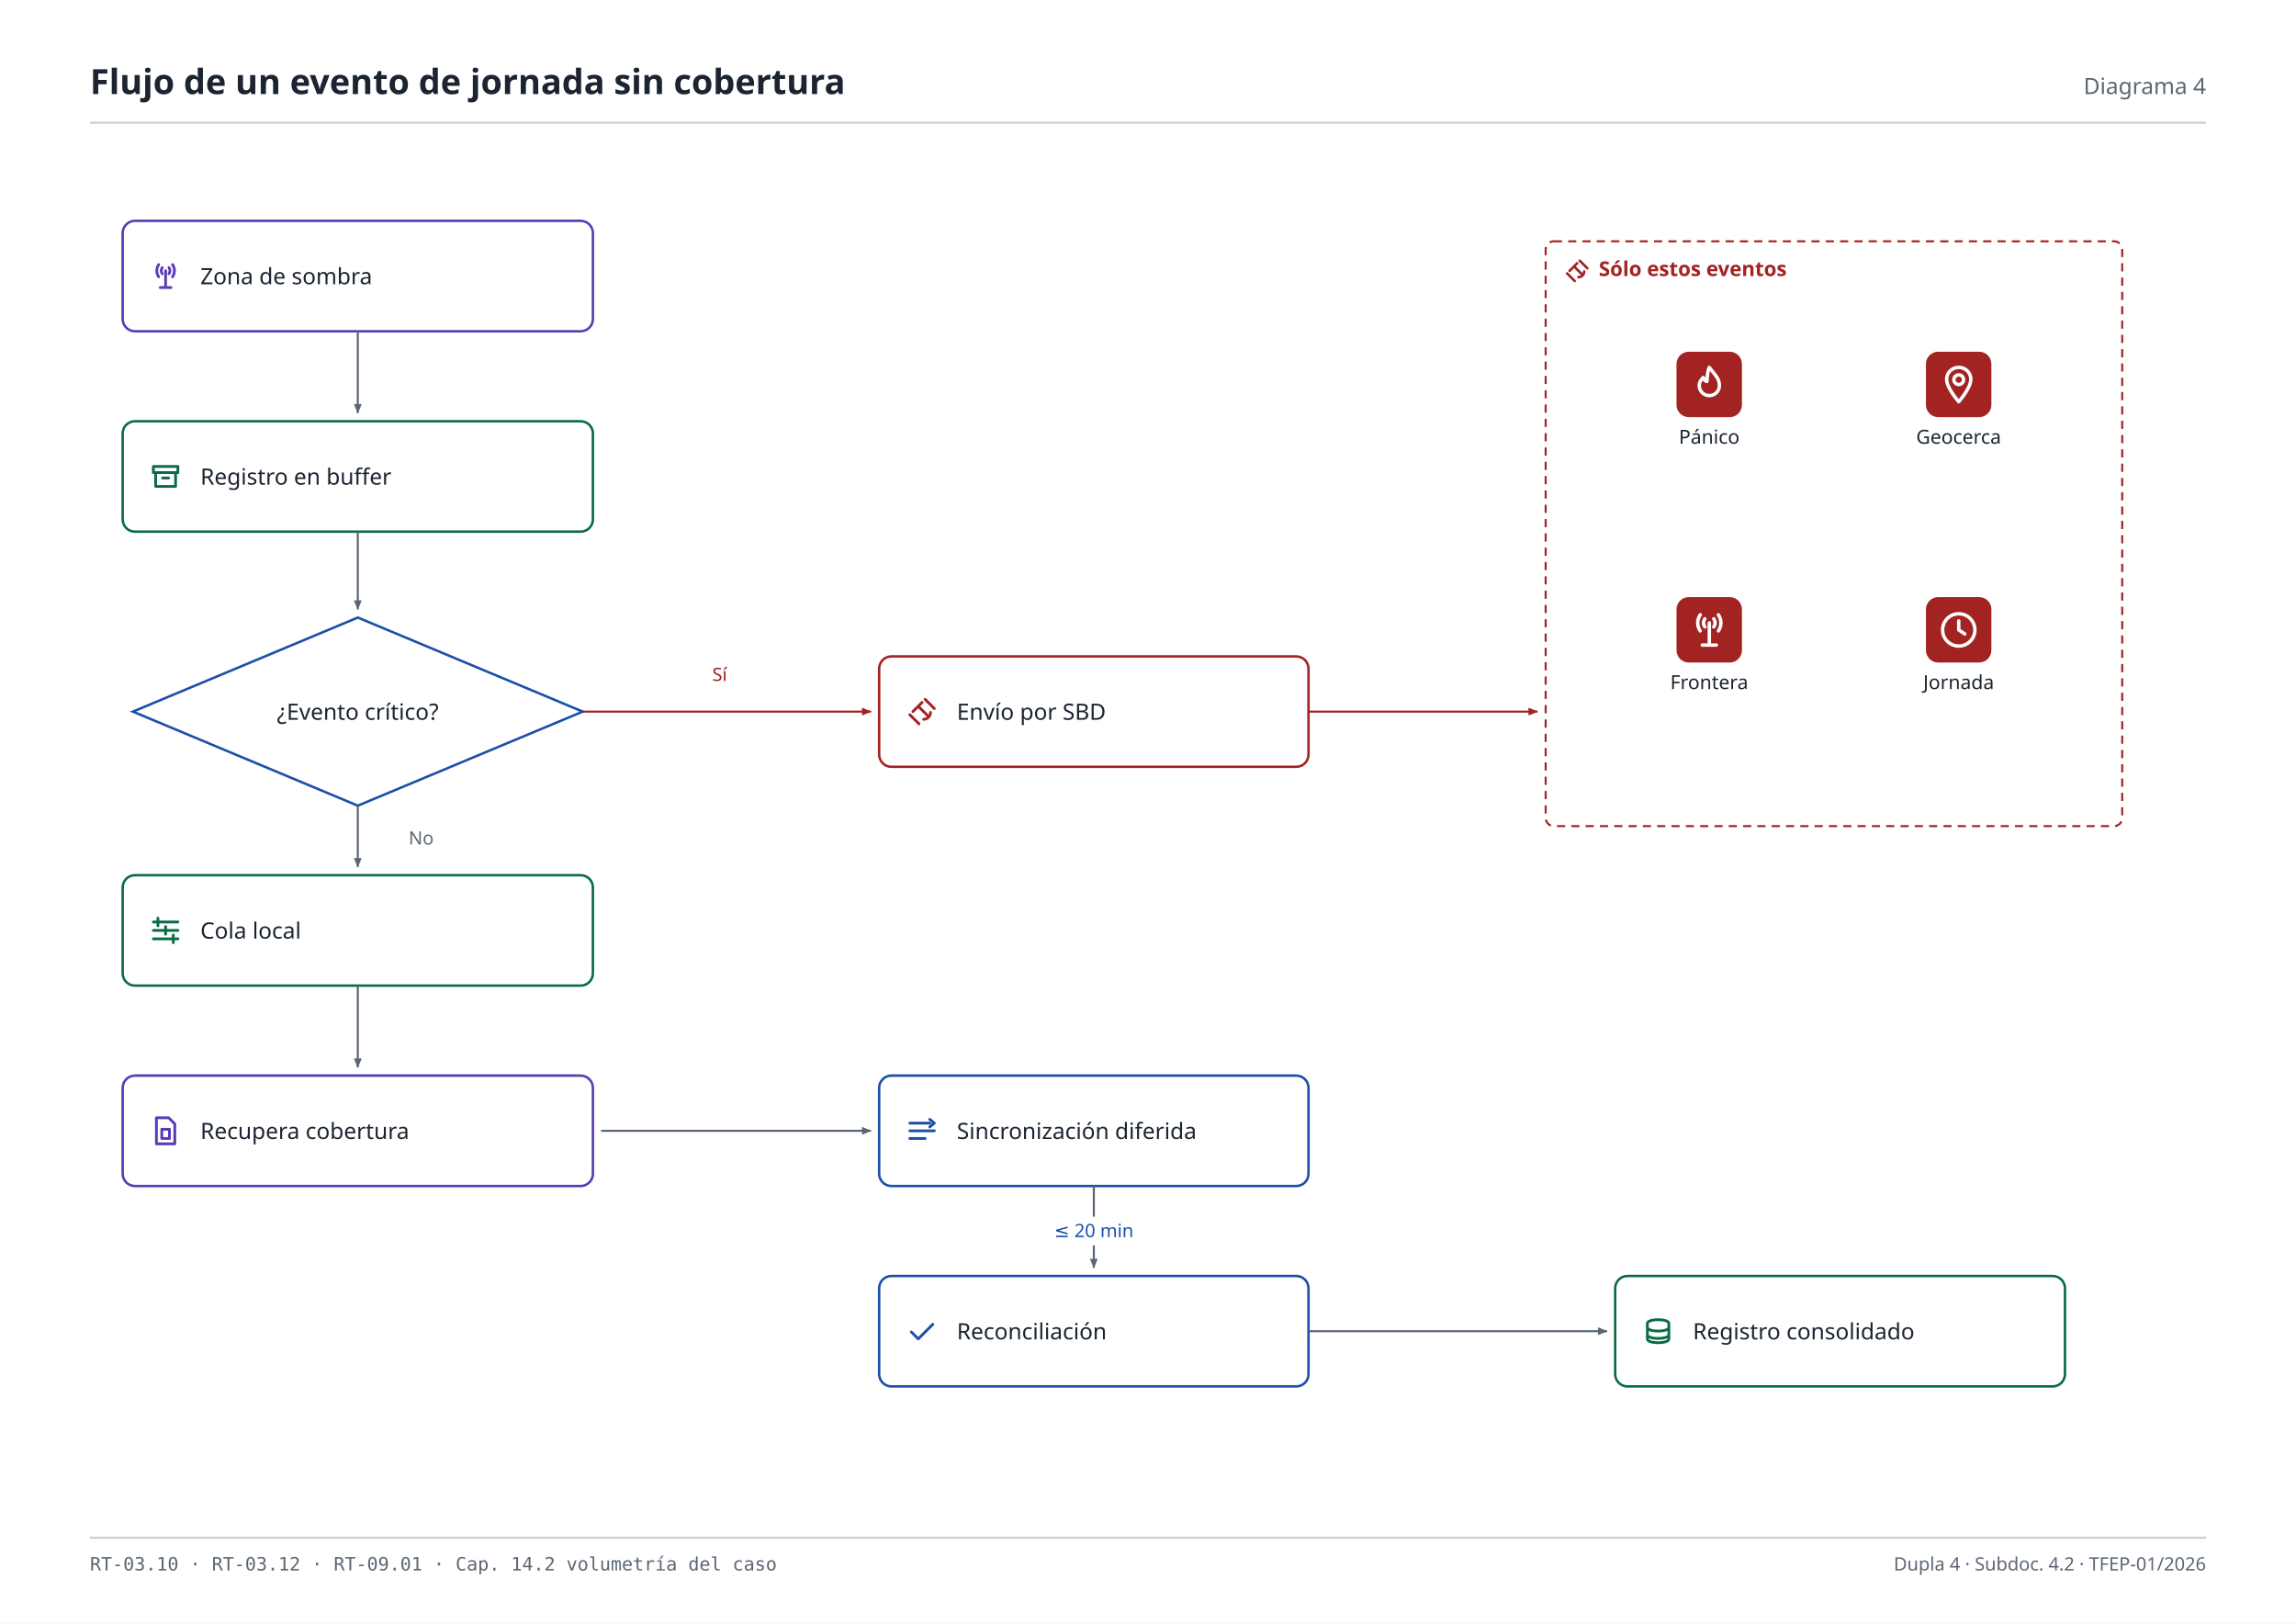
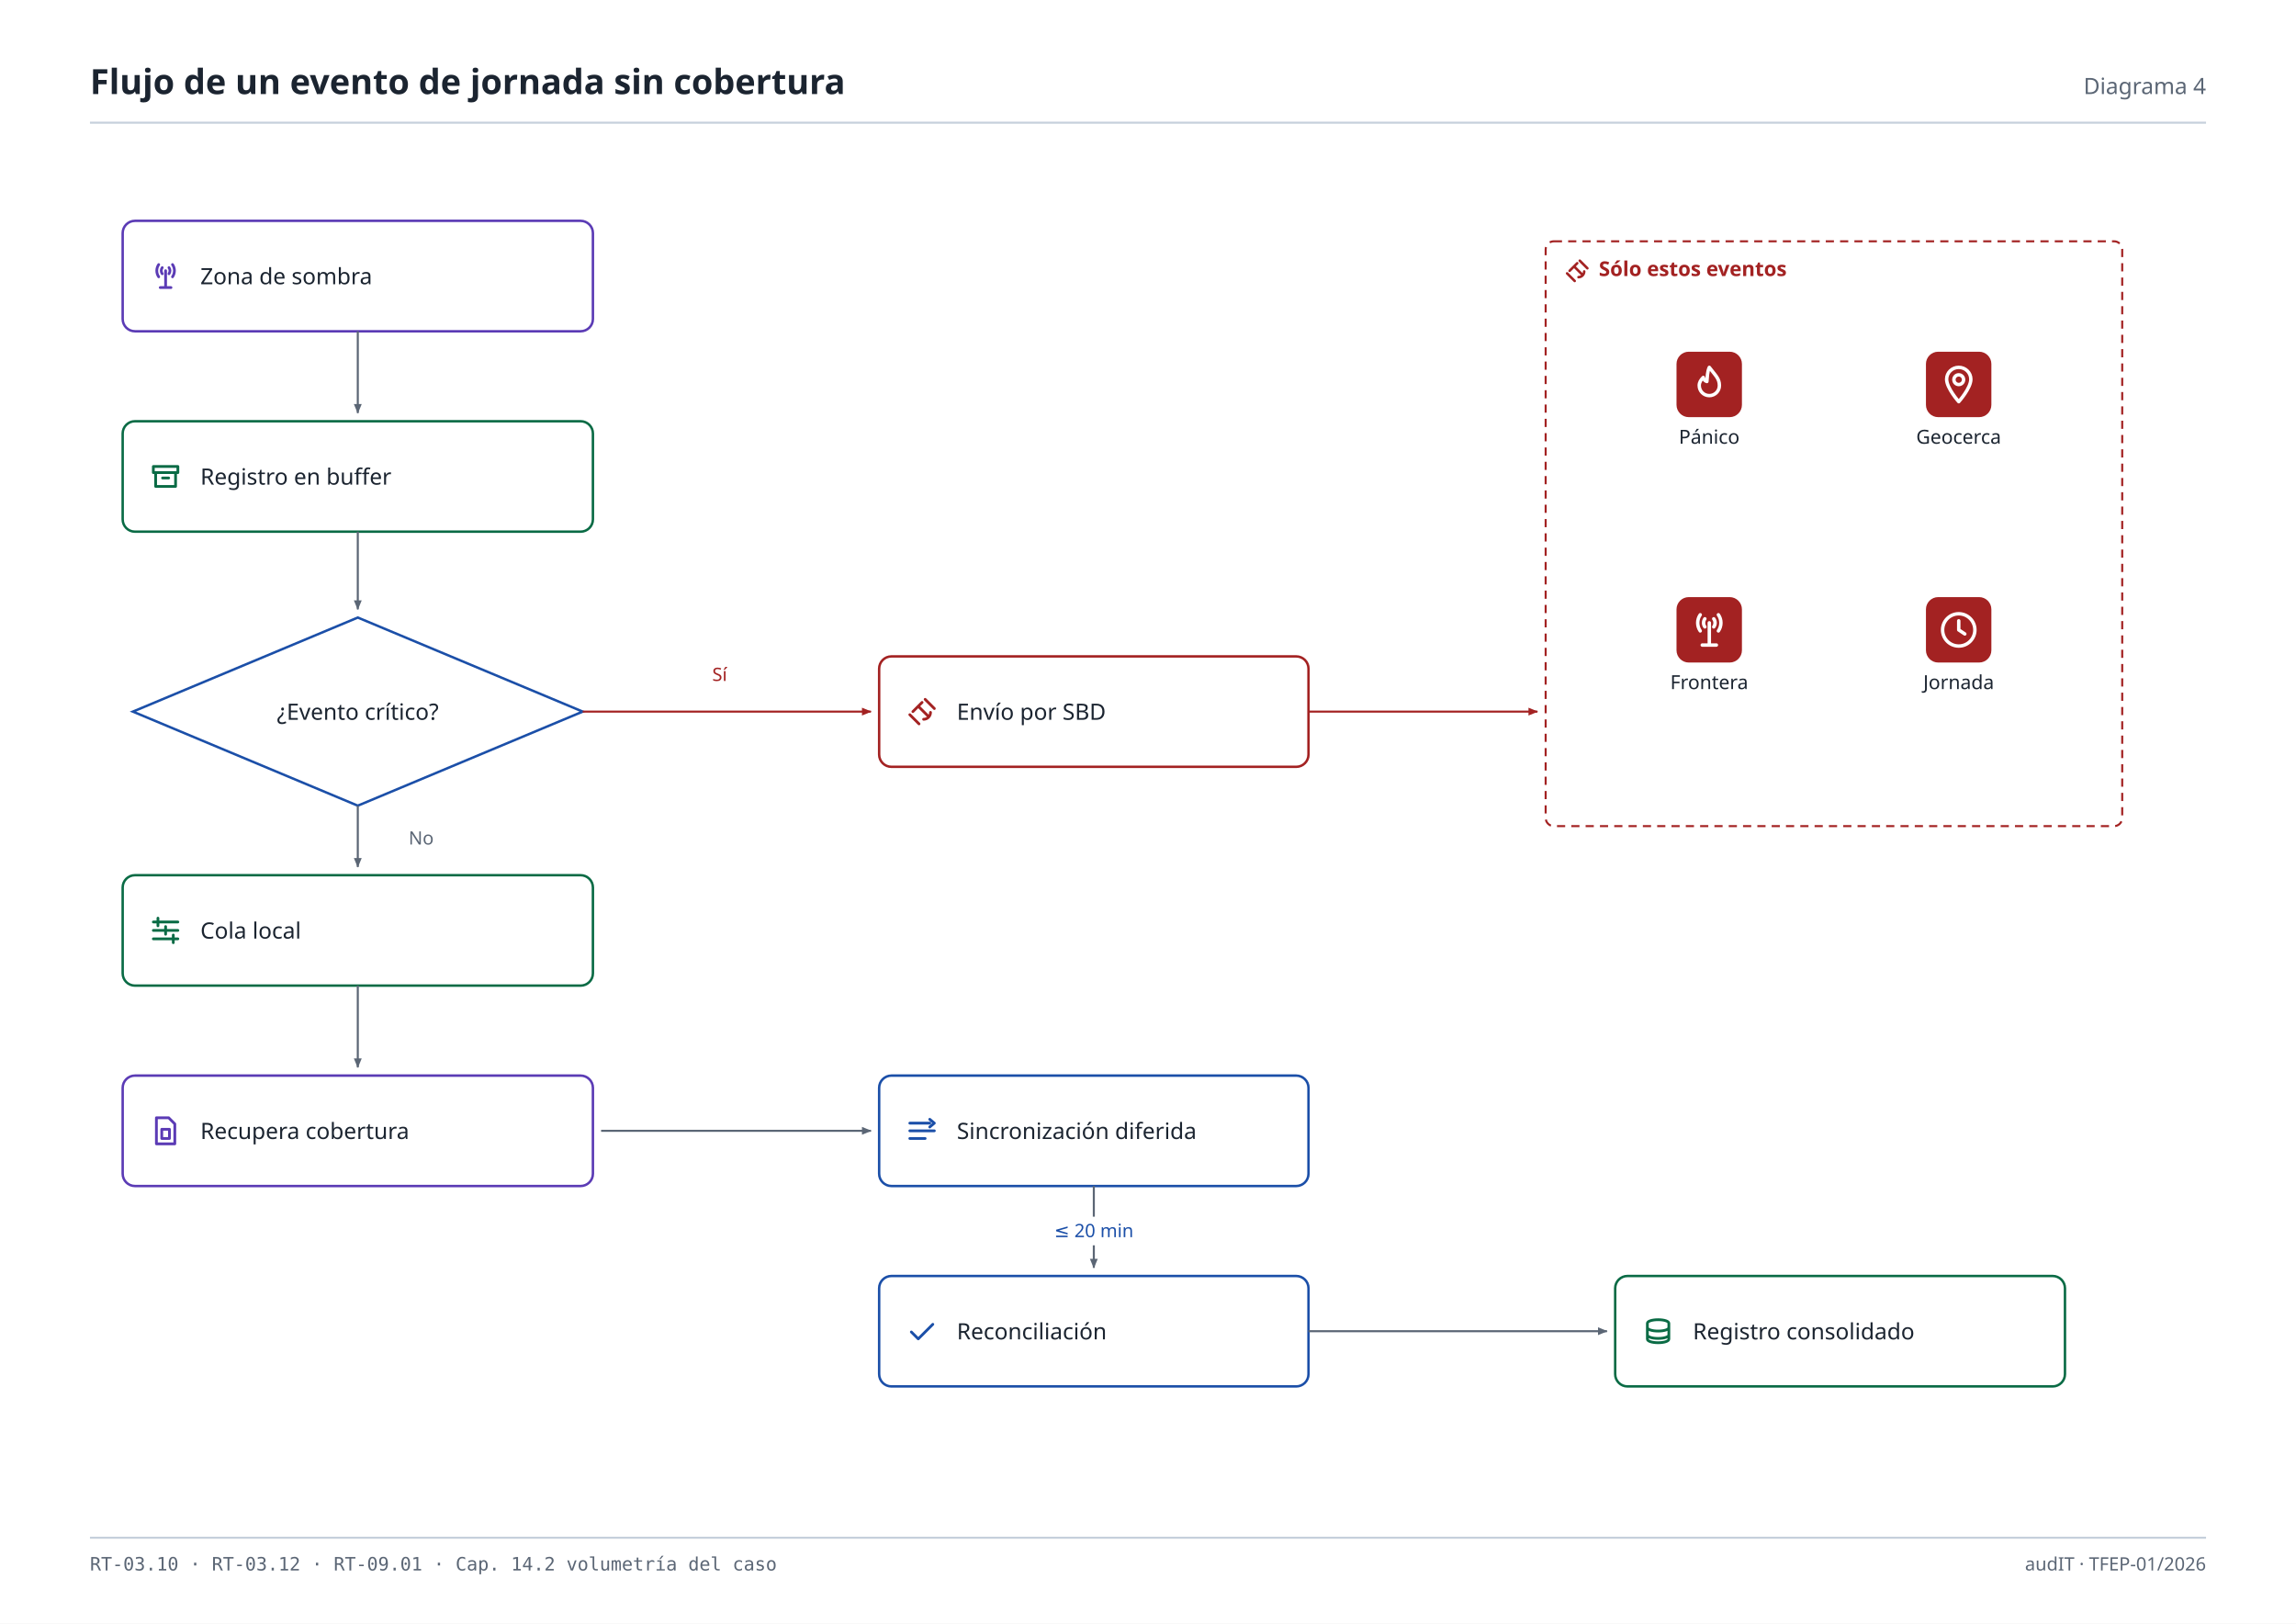
<svg xmlns="http://www.w3.org/2000/svg" width="1123" height="794" viewBox="0 0 1123 794">
  <defs>
+     <marker id="a5B6675" viewBox="0 0 10 10" refX="8" refY="5" markerWidth="5.5" markerHeight="5.5" orient="auto-start-reverse">
+       <path d="M0,1.5 L8.5,5 L0,8.5 z" fill="#5B6675" />
+     </marker>
+     <marker id="b5B6675" viewBox="0 0 10 10" refX="2" refY="5" markerWidth="5.5" markerHeight="5.5" orient="auto">
+       <path d="M8.5,1.5 L0,5 L8.5,8.5 z" fill="#5B6675" />
+     </marker>
    <marker id="aA32222" viewBox="0 0 10 10" refX="8" refY="5" markerWidth="5.5" markerHeight="5.5" orient="auto-start-reverse">
      <path d="M0,1.5 L8.5,5 L0,8.5 z" fill="#A32222" />
    </marker>
    <marker id="bA32222" viewBox="0 0 10 10" refX="2" refY="5" markerWidth="5.5" markerHeight="5.5" orient="auto">
      <path d="M8.5,1.5 L0,5 L8.5,8.5 z" fill="#A32222" />
-     </marker>
-     <marker id="a5B6675" viewBox="0 0 10 10" refX="8" refY="5" markerWidth="5.5" markerHeight="5.5" orient="auto-start-reverse">
-       <path d="M0,1.5 L8.5,5 L0,8.5 z" fill="#5B6675" />
-     </marker>
-     <marker id="b5B6675" viewBox="0 0 10 10" refX="2" refY="5" markerWidth="5.5" markerHeight="5.5" orient="auto">
-       <path d="M8.5,1.5 L0,5 L8.5,8.5 z" fill="#5B6675" />
    </marker>
    <marker id="a1B4FA8" viewBox="0 0 10 10" refX="8" refY="5" markerWidth="5.5" markerHeight="5.5" orient="auto-start-reverse">
      <path d="M0,1.5 L8.5,5 L0,8.5 z" fill="#1B4FA8" />
    </marker>
    <marker id="b1B4FA8" viewBox="0 0 10 10" refX="2" refY="5" markerWidth="5.5" markerHeight="5.5" orient="auto">
      <path d="M8.5,1.5 L0,5 L8.5,8.5 z" fill="#1B4FA8" />
    </marker>
  </defs>
  <rect width="1123" height="794" fill="#FFFFFF" />
  <text x="44" y="46" font-family="'IBM Plex Sans','Noto Sans',system-ui,sans-serif" font-size="17" font-weight="600" fill="#1B2430">Flujo de un evento de jornada sin cobertura</text>
  <text x="1079" y="46" font-family="'IBM Plex Sans','Noto Sans',system-ui,sans-serif" font-size="11" fill="#5B6675" text-anchor="end">Diagrama 4</text>
  <line x1="44" y1="60" x2="1079" y2="60" stroke="#C6D0DC" stroke-width="1" />
  <rect x="60" y="108" width="230" height="54" rx="6" fill="#FFFFFF" stroke="#5B3BB5" stroke-width="1.2" />
  <g transform="translate(72,126.0) scale(0.75)" fill="none" stroke="#5B3BB5" stroke-width="1.8" stroke-linecap="round" stroke-linejoin="round">
    <path d="M12 8.5v11M7.5 4.5a7 7 0 0 0 0 8M16.5 4.5a7 7 0 0 1 0 8M9.8 6.5a3.4 3.4 0 0 0 0 4M14.2 6.5a3.4 3.4 0 0 1 0 4M8.5 19.5h7" />
  </g>
  <text x="98" y="139.0" font-family="'IBM Plex Sans','Noto Sans',system-ui,sans-serif" font-size="11" fill="#1B2430">Zona de sombra</text>
  <rect x="60" y="206" width="230" height="54" rx="6" fill="#FFFFFF" stroke="#0A6B45" stroke-width="1.2" />
  <g transform="translate(72,224.0) scale(0.75)" fill="none" stroke="#0A6B45" stroke-width="1.8" stroke-linecap="round" stroke-linejoin="round">
    <path d="M4 5.5h16v4H4zM5.5 9.5v9h13v-9M10 13h4" />
  </g>
  <text x="98" y="237.0" font-family="'IBM Plex Sans','Noto Sans',system-ui,sans-serif" font-size="11" fill="#1B2430">Registro en buffer</text>
  <path d="M175,162 L175,202" fill="none" stroke="#5B6675" stroke-width="1" marker-end="url(#a5B6675)" />
  <path d="M175,302 L285,348 L175,394 L65,348 z" fill="#FFFFFF" stroke="#1B4FA8" stroke-width="1.2" />
  <text x="175" y="352" font-family="'IBM Plex Sans','Noto Sans',system-ui,sans-serif" font-size="11" fill="#1B2430" text-anchor="middle">¿Evento crítico?</text>
  <path d="M175,260 L175,298" fill="none" stroke="#5B6675" stroke-width="1" marker-end="url(#a5B6675)" />
  <rect x="430" y="321" width="210" height="54" rx="6" fill="#FFFFFF" stroke="#A32222" stroke-width="1.2" />
  <g transform="translate(442,339.0) scale(0.75)" fill="none" stroke="#A32222" stroke-width="1.8" stroke-linecap="round" stroke-linejoin="round">
    <path d="M6 12 12 6M4 14l6 6M14 4l6 6M9.5 8.5 15.5 14.5M13 17c2.5 0 4.5-2 4.5-4.5" />
  </g>
  <text x="468" y="352.0" font-family="'IBM Plex Sans','Noto Sans',system-ui,sans-serif" font-size="11" fill="#1B2430">Envío por SBD</text>
  <path d="M285,348 L426,348" fill="none" stroke="#A32222" stroke-width="1" marker-end="url(#aA32222)" />
  <rect x="338.1" y="323" width="27.9" height="14" fill="#FFFFFF" />
  <text x="352" y="333" font-family="'IBM Plex Sans','Noto Sans',system-ui,sans-serif" font-size="9" fill="#A32222" text-anchor="middle">Sí</text>
  <rect x="60" y="428" width="230" height="54" rx="6" fill="#FFFFFF" stroke="#0A6B45" stroke-width="1.2" />
  <g transform="translate(72,446.0) scale(0.75)" fill="none" stroke="#0A6B45" stroke-width="1.8" stroke-linecap="round" stroke-linejoin="round">
    <path d="M4 6.5h16M4 12h16M4 17.5h16M7 4v5M12 9.5v5M17 15v5" />
  </g>
  <text x="98" y="459.0" font-family="'IBM Plex Sans','Noto Sans',system-ui,sans-serif" font-size="11" fill="#1B2430">Cola local</text>
  <path d="M175,394 L175,424" fill="none" stroke="#5B6675" stroke-width="1" marker-end="url(#a5B6675)" />
  <rect x="192.1" y="403" width="27.9" height="14" fill="#FFFFFF" />
  <text x="206" y="413" font-family="'IBM Plex Sans','Noto Sans',system-ui,sans-serif" font-size="9" fill="#5B6675" text-anchor="middle">No</text>
  <rect x="60" y="526" width="230" height="54" rx="6" fill="#FFFFFF" stroke="#5B3BB5" stroke-width="1.2" />
  <g transform="translate(72,544.0) scale(0.75)" fill="none" stroke="#5B3BB5" stroke-width="1.8" stroke-linecap="round" stroke-linejoin="round">
    <path d="M6 3.5h8l4 4v13H6zM9.5 11h5v6h-5z" />
  </g>
  <text x="98" y="557.0" font-family="'IBM Plex Sans','Noto Sans',system-ui,sans-serif" font-size="11" fill="#1B2430">Recupera cobertura</text>
  <path d="M175,482 L175,522" fill="none" stroke="#5B6675" stroke-width="1" marker-end="url(#a5B6675)" />
  <rect x="430" y="526" width="210" height="54" rx="6" fill="#FFFFFF" stroke="#1B4FA8" stroke-width="1.2" />
  <g transform="translate(442,544.0) scale(0.75)" fill="none" stroke="#1B4FA8" stroke-width="1.8" stroke-linecap="round" stroke-linejoin="round">
    <path d="M4 7h13M4 12h16M4 17h10M20 7l-3-2.5M20 7l-3 2.5" />
  </g>
  <text x="468" y="557.0" font-family="'IBM Plex Sans','Noto Sans',system-ui,sans-serif" font-size="11" fill="#1B2430">Sincronización diferida</text>
  <path d="M294,553 L426,553" fill="none" stroke="#5B6675" stroke-width="1" marker-end="url(#a5B6675)" />
  <rect x="430" y="624" width="210" height="54" rx="6" fill="#FFFFFF" stroke="#1B4FA8" stroke-width="1.2" />
  <g transform="translate(442,642.0) scale(0.75)" fill="none" stroke="#1B4FA8" stroke-width="1.8" stroke-linecap="round" stroke-linejoin="round">
    <path d="M5 12.5l4.5 4.5L19 7.5" />
  </g>
  <text x="468" y="655.0" font-family="'IBM Plex Sans','Noto Sans',system-ui,sans-serif" font-size="11" fill="#1B2430">Reconciliación</text>
  <path d="M535,580 L535,620" fill="none" stroke="#5B6675" stroke-width="1" marker-end="url(#a5B6675)" />
  <rect x="506.2" y="595" width="57.6" height="14" fill="#FFFFFF" />
  <text x="535" y="605" font-family="'IBM Plex Sans','Noto Sans',system-ui,sans-serif" font-size="9" fill="#1B4FA8" text-anchor="middle">≤ 20 min</text>
  <rect x="790" y="624" width="220" height="54" rx="6" fill="#FFFFFF" stroke="#0A6B45" stroke-width="1.2" />
  <g transform="translate(802,642.0) scale(0.75)" fill="none" stroke="#0A6B45" stroke-width="1.8" stroke-linecap="round" stroke-linejoin="round">
    <path d="M12 4.5c4 0 7 1 7 2.3v10.4c0 1.3-3 2.3-7 2.3s-7-1-7-2.3V6.8C5 5.5 8 4.5 12 4.5zM5 9.6c0 1.3 3 2.3 7 2.3s7-1 7-2.3M5 14.4c0 1.3 3 2.3 7 2.3s7-1 7-2.3" />
  </g>
  <text x="828" y="655.0" font-family="'IBM Plex Sans','Noto Sans',system-ui,sans-serif" font-size="11" fill="#1B2430">Registro consolidado</text>
  <path d="M640,651 L786,651" fill="none" stroke="#5B6675" stroke-width="1" marker-end="url(#a5B6675)" />
  <rect x="756" y="118" width="282" height="286" rx="4" fill="#FFFFFF" stroke="#A32222" stroke-width="1" stroke-dasharray="4 3" />
  <g transform="translate(764,125) scale(0.62)" fill="none" stroke="#A32222" stroke-width="2" stroke-linecap="round" stroke-linejoin="round">
    <path d="M6 12 12 6M4 14l6 6M14 4l6 6M9.5 8.5 15.5 14.5M13 17c2.5 0 4.5-2 4.5-4.5" />
  </g>
  <text x="782" y="135" font-family="'IBM Plex Sans','Noto Sans',system-ui,sans-serif" font-size="10" font-weight="600" fill="#A32222">Sólo estos eventos</text>
  <rect x="820.0" y="172" width="32" height="32" rx="6" fill="#A32222" />
  <g transform="translate(824.2,176.2) scale(0.987)" fill="none" stroke="#fff" stroke-width="1.7" stroke-linecap="round" stroke-linejoin="round">
    <path d="M12 3.5c3 4 5 5.5 5 9a5 5 0 0 1-10 0c0-1.6.8-2.8 2-4 .3 1.2 1 1.8 1.8 2C11 8.5 11 5.6 12 3.5z" />
  </g>
  <text x="836" y="217" font-family="'IBM Plex Sans','Noto Sans',system-ui,sans-serif" font-size="9.5" fill="#1B2430" text-anchor="middle">Pánico</text>
  <rect x="942.0" y="172" width="32" height="32" rx="6" fill="#A32222" />
  <g transform="translate(946.2,176.2) scale(0.987)" fill="none" stroke="#fff" stroke-width="1.7" stroke-linecap="round" stroke-linejoin="round">
    <path d="M12 3.5c-3.3 0-6 2.6-6 5.9 0 4.4 6 11.1 6 11.1s6-6.7 6-11.1c0-3.3-2.7-5.9-6-5.9zM12 7.2a2.4 2.4 0 1 0 0 4.8 2.4 2.4 0 0 0 0-4.8" />
  </g>
  <text x="958" y="217" font-family="'IBM Plex Sans','Noto Sans',system-ui,sans-serif" font-size="9.5" fill="#1B2430" text-anchor="middle">Geocerca</text>
  <rect x="820.0" y="292" width="32" height="32" rx="6" fill="#A32222" />
  <g transform="translate(824.2,296.2) scale(0.987)" fill="none" stroke="#fff" stroke-width="1.7" stroke-linecap="round" stroke-linejoin="round">
    <path d="M12 8.5v11M7.5 4.5a7 7 0 0 0 0 8M16.5 4.5a7 7 0 0 1 0 8M9.8 6.5a3.4 3.4 0 0 0 0 4M14.2 6.5a3.4 3.4 0 0 1 0 4M8.5 19.5h7" />
  </g>
  <text x="836" y="337" font-family="'IBM Plex Sans','Noto Sans',system-ui,sans-serif" font-size="9.5" fill="#1B2430" text-anchor="middle">Frontera</text>
  <rect x="942.0" y="292" width="32" height="32" rx="6" fill="#A32222" />
  <g transform="translate(946.2,296.2) scale(0.987)" fill="none" stroke="#fff" stroke-width="1.7" stroke-linecap="round" stroke-linejoin="round">
    <path d="M12 4a8 8 0 1 0 0 16 8 8 0 0 0 0-16M12 7.5V12l3 2" />
  </g>
  <text x="958" y="337" font-family="'IBM Plex Sans','Noto Sans',system-ui,sans-serif" font-size="9.5" fill="#1B2430" text-anchor="middle">Jornada</text>
  <path d="M640,348 L752,348" fill="none" stroke="#A32222" stroke-width="1" marker-end="url(#aA32222)" />
  <line x1="44" y1="752" x2="1079" y2="752" stroke="#C6D0DC" stroke-width="1" />
  <text x="44" y="768" font-family="'IBM Plex Mono','DejaVu Sans Mono',monospace" font-size="9" fill="#5B6675">RT-03.10 · RT-03.12 · RT-09.01 · Cap. 14.2 volumetría del caso</text>
-   <text x="1079" y="768" font-family="'IBM Plex Sans','Noto Sans',system-ui,sans-serif" font-size="9" fill="#5B6675" text-anchor="end">Dupla 4 · Subdoc. 4.2 · TFEP-01/2026</text>
+   <text x="1079" y="768" font-family="'IBM Plex Sans','Noto Sans',system-ui,sans-serif" font-size="9" fill="#5B6675" text-anchor="end">audIT · TFEP-01/2026</text>
</svg>
